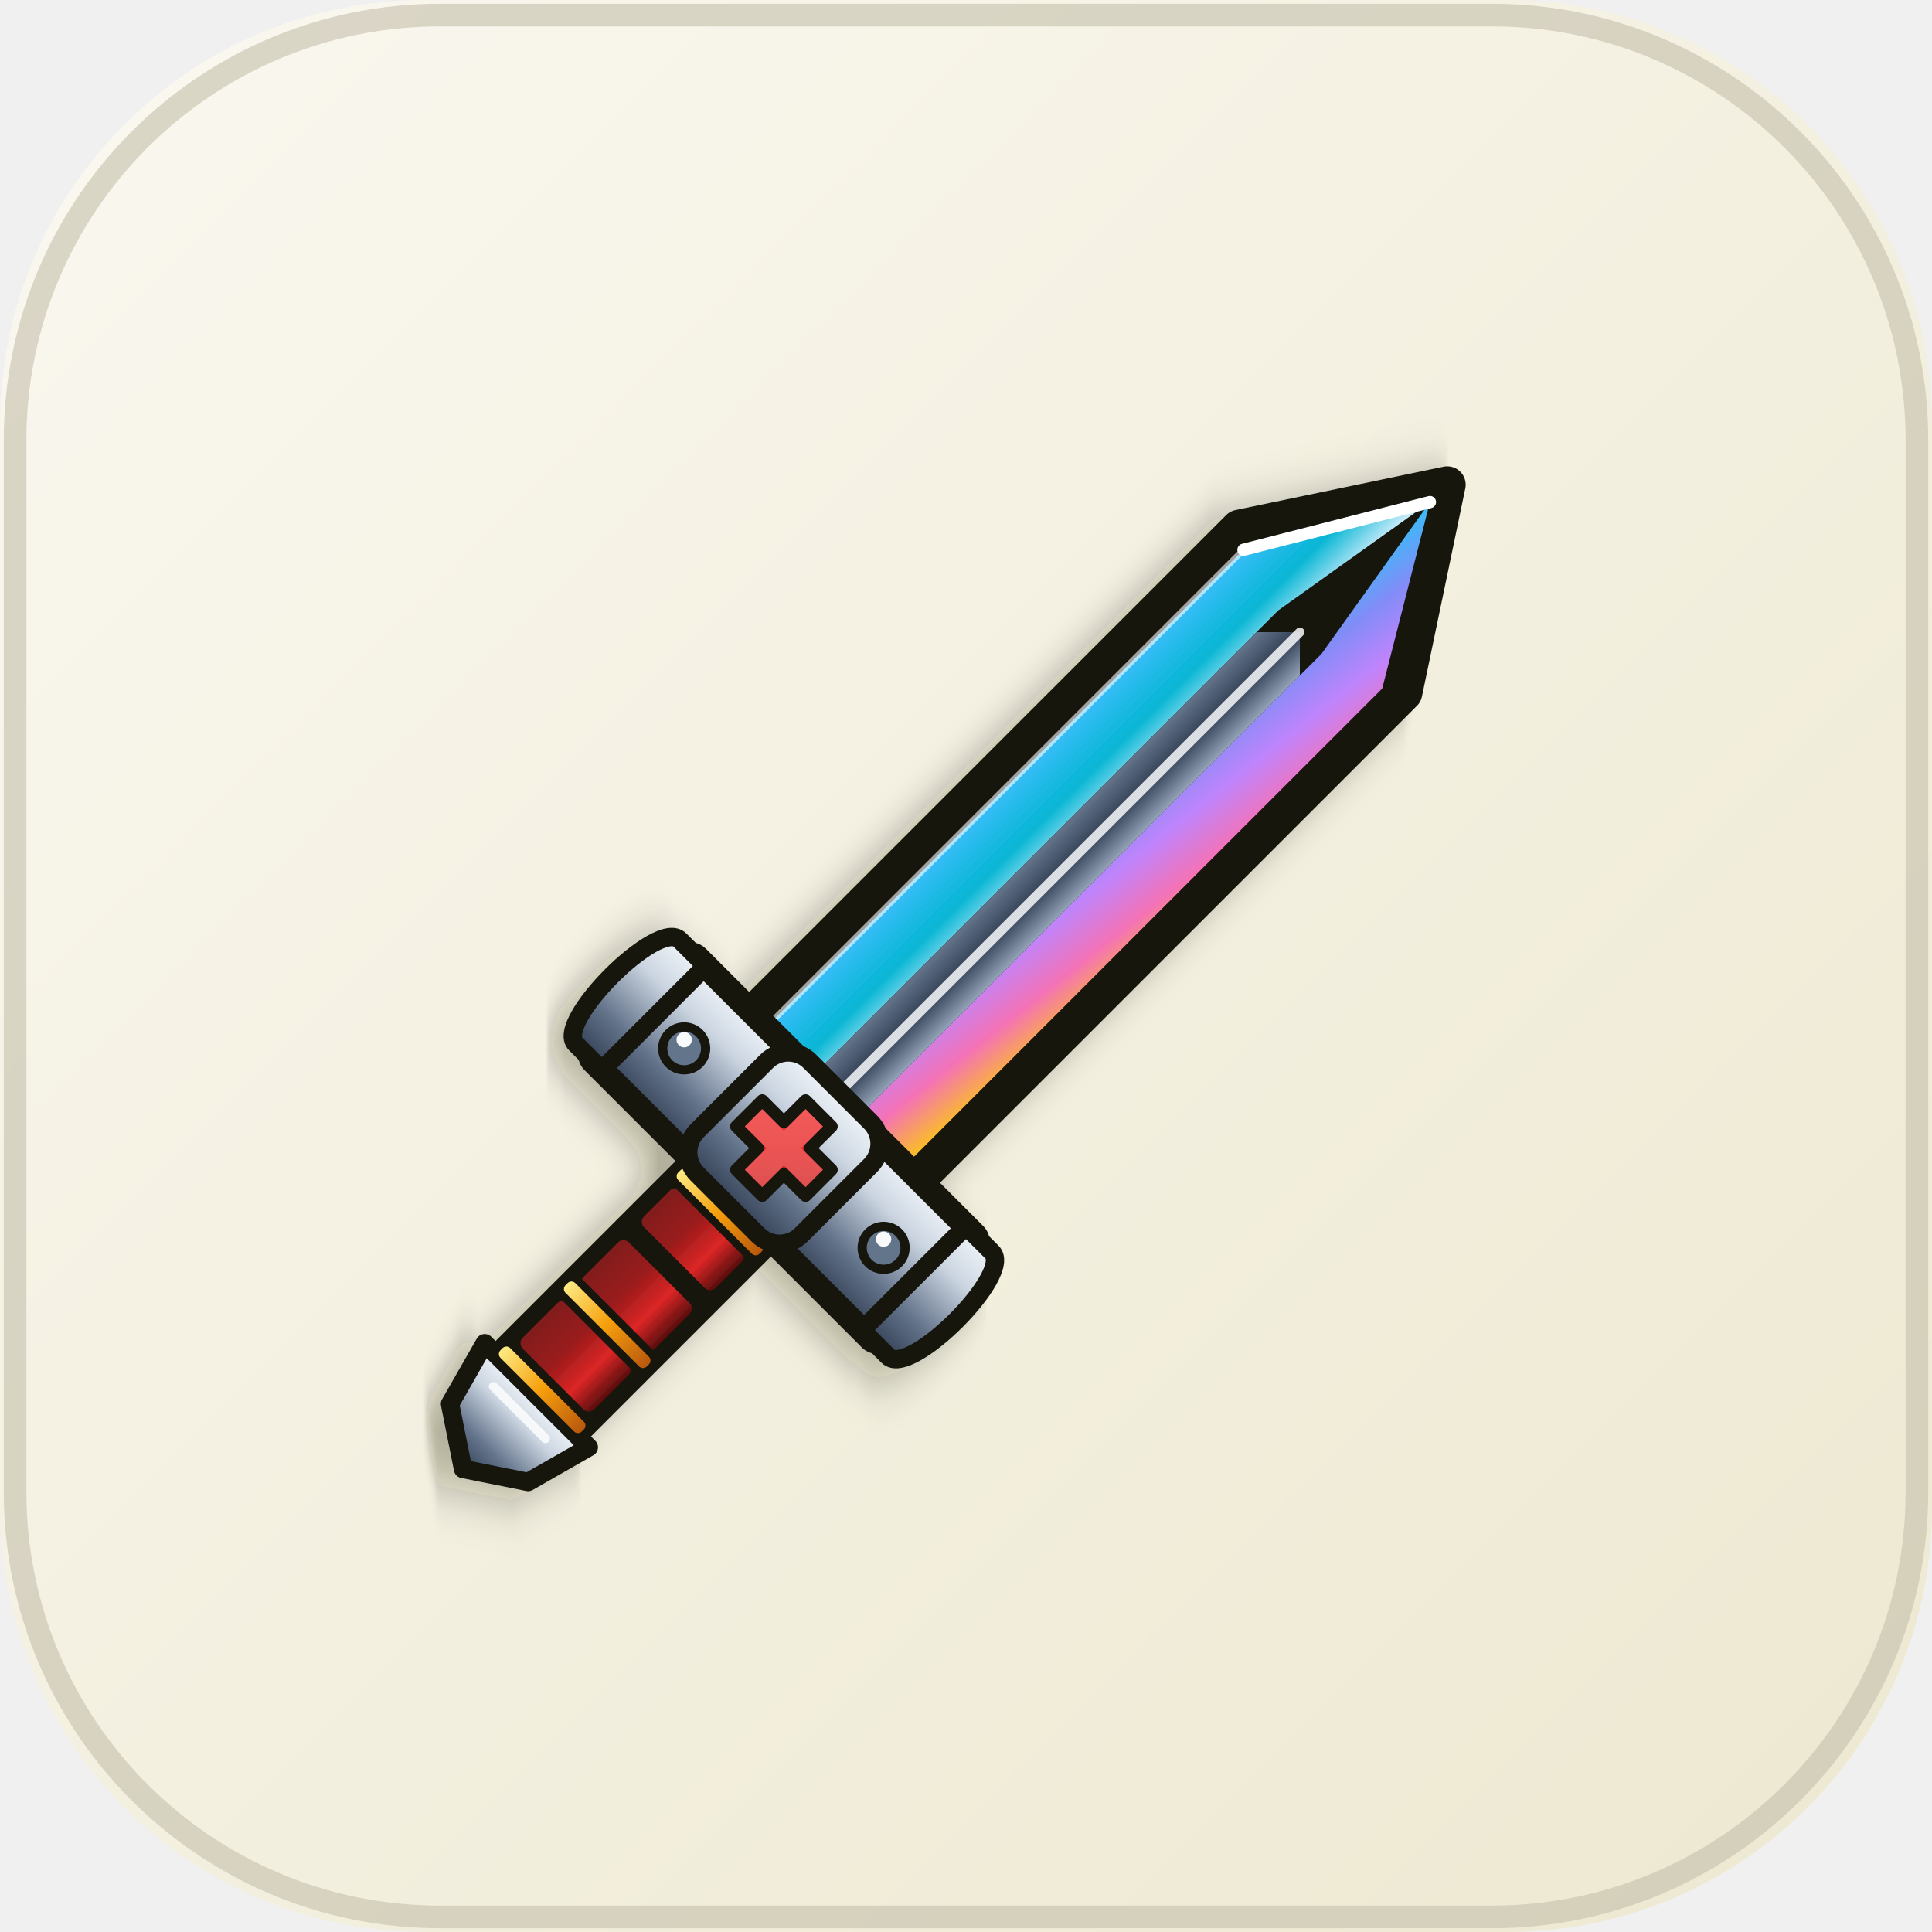
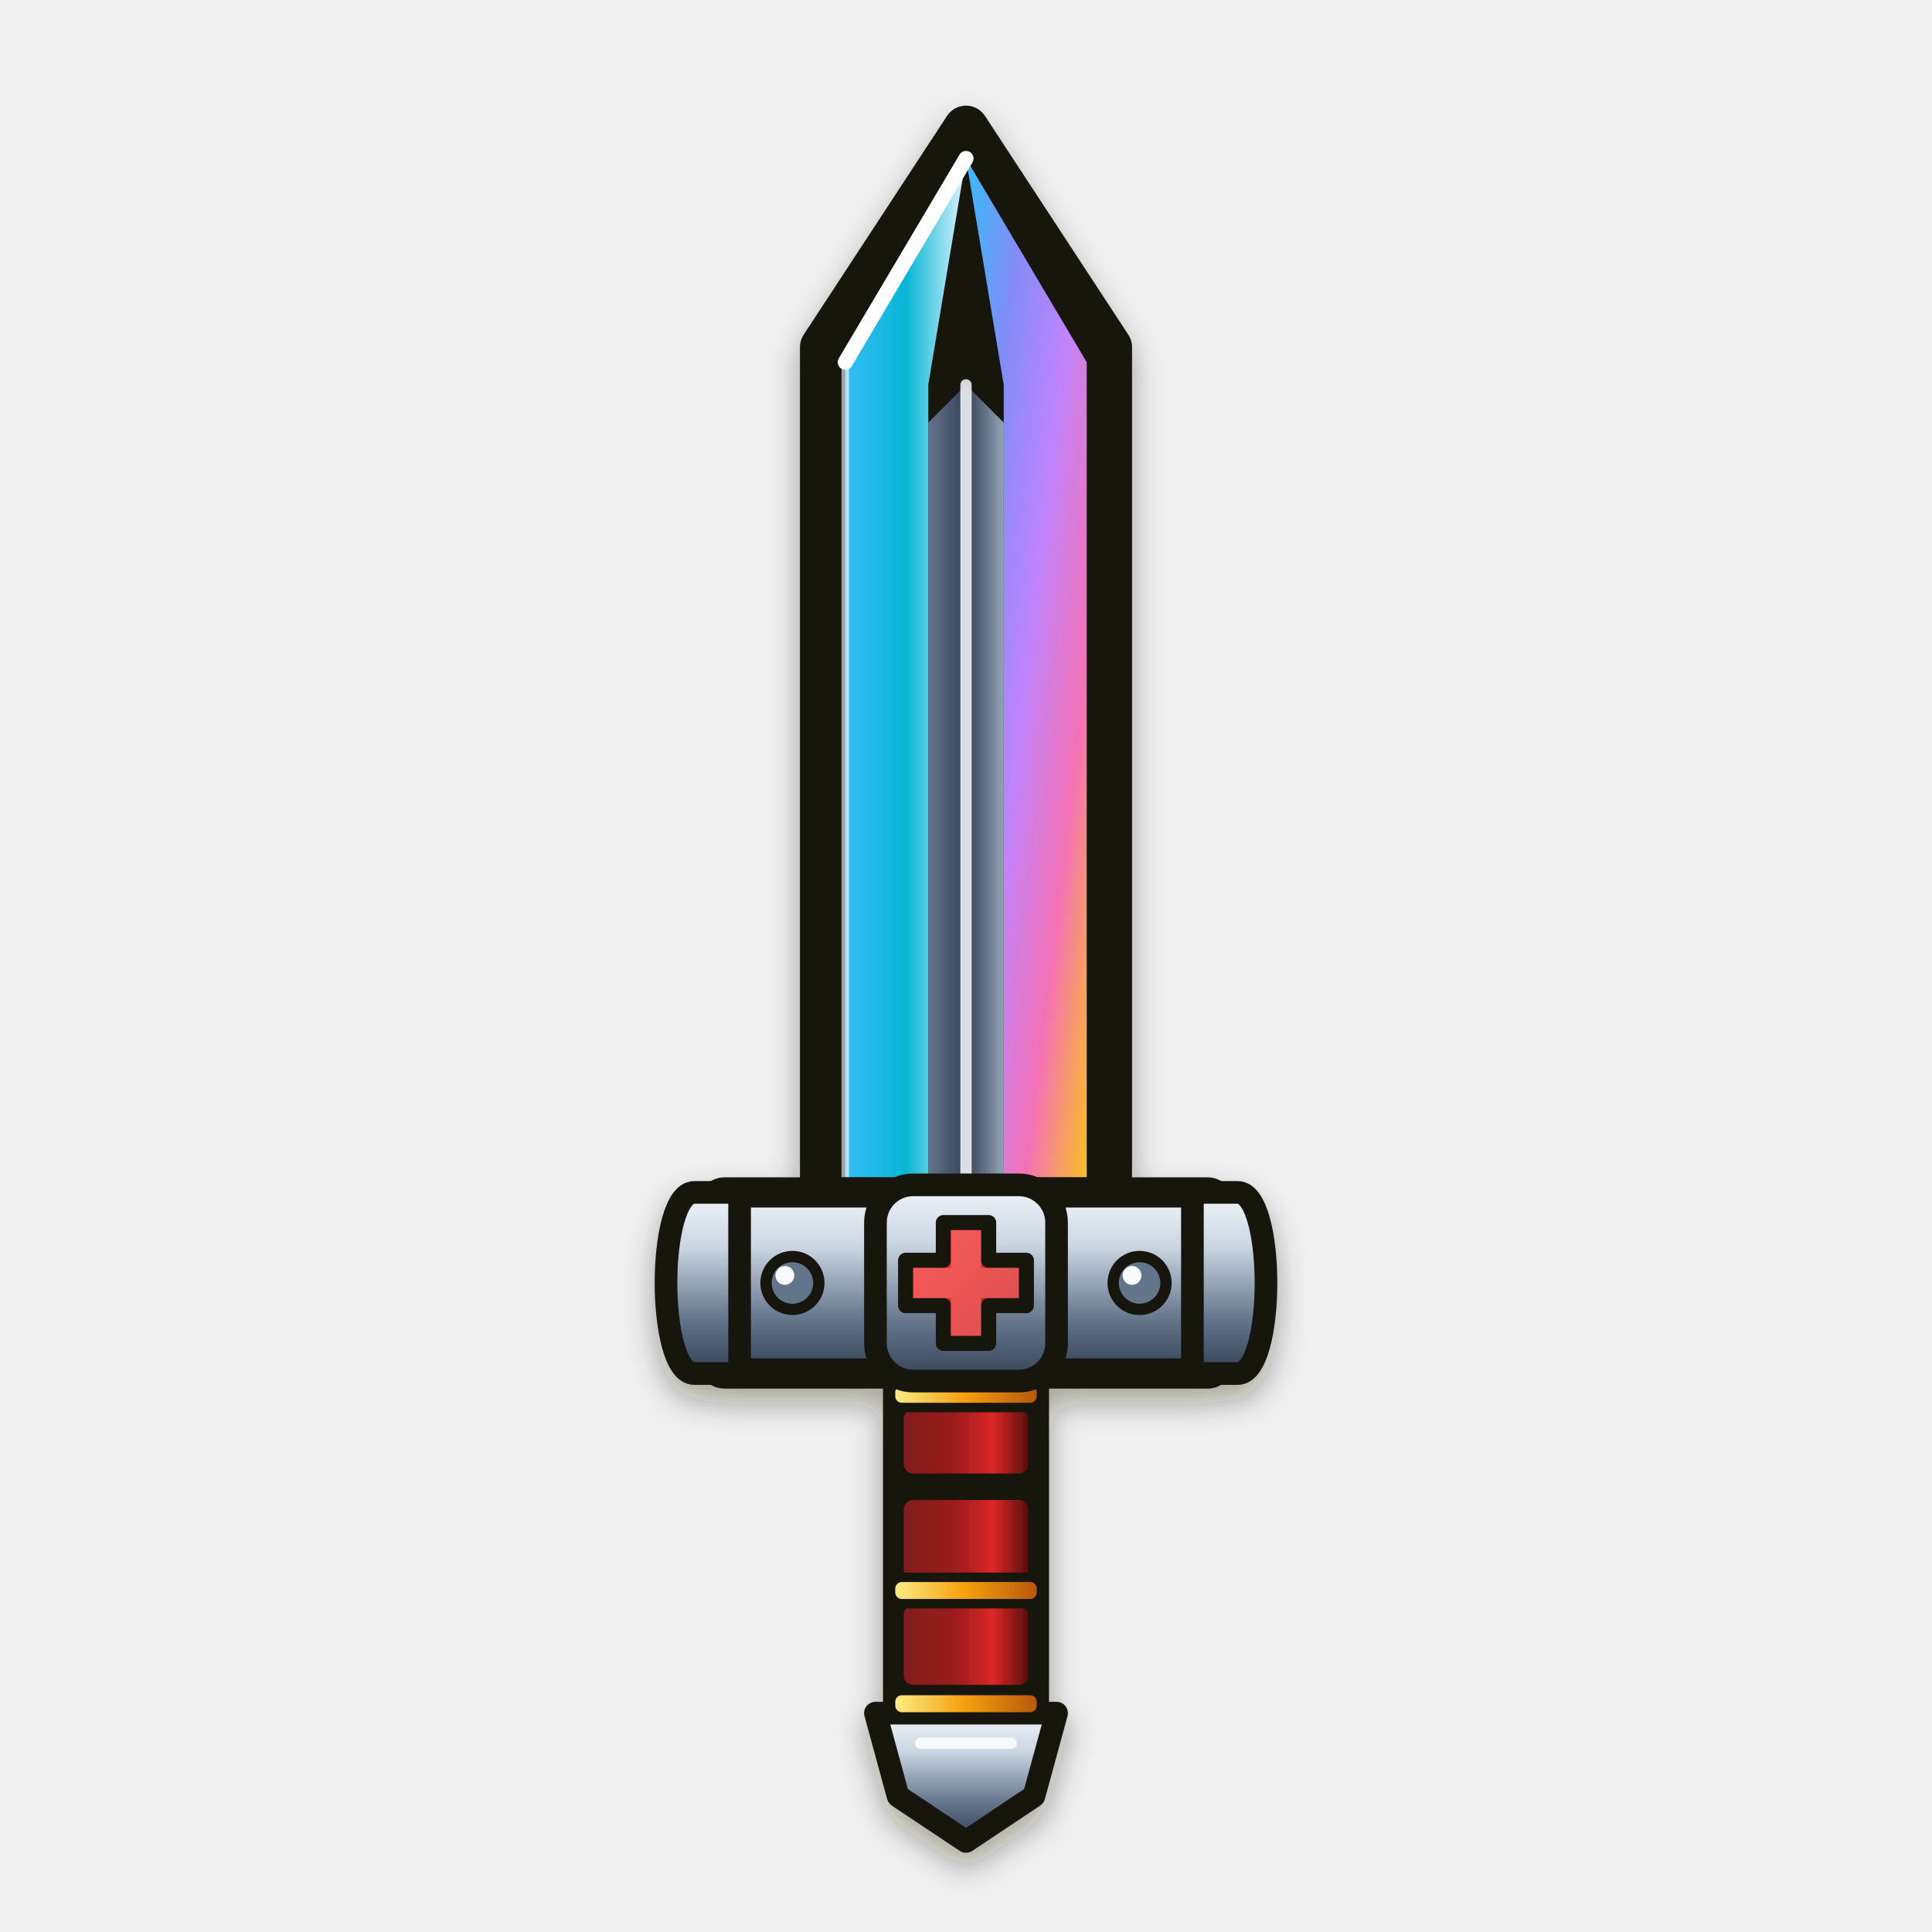
<svg xmlns="http://www.w3.org/2000/svg" viewBox="0 0 512 512" width="512" height="512">
  <defs>
-     <linearGradient id="bgGrad" x1="0%" y1="0%" x2="100%" y2="100%">
-       <stop offset="0%" stop-color="#FAF8F0" />
-       <stop offset="100%" stop-color="#EDE8D0" />
+     <linearGradient id="bladeLeft" x1="0%" y1="0%" x2="100%" y2="0%">
+       <stop offset="0%" stop-color="#38bdf8" />
+       <stop offset="50%" stop-color="#06b6d4" />
+       <stop offset="100%" stop-color="#e0f2fe" />
    </linearGradient>
-     <filter id="badgeShadow" x="-10%" y="-10%" width="120%" height="120%">
-       <feDropShadow dx="0" dy="6" stdDeviation="12" flood-color="#141410" flood-opacity="0.18" />
+     <linearGradient id="bladeRight" x1="0%" y1="0%" x2="100%" y2="100%">
+       <stop offset="0%" stop-color="#38bdf8" />
+       <stop offset="25%" stop-color="#818cf8" />
+       <stop offset="50%" stop-color="#c084fc" />
+       <stop offset="75%" stop-color="#f472b6" />
+       <stop offset="100%" stop-color="#fbbf24" />
+     </linearGradient>
+     <linearGradient id="bladeCenter" x1="0%" y1="0%" x2="100%" y2="0%">
+       <stop offset="0%" stop-color="#64748b" />
+       <stop offset="50%" stop-color="#334155" />
+       <stop offset="100%" stop-color="#94a3b8" />
+     </linearGradient>
+     <linearGradient id="guardSteel" x1="0%" y1="0%" x2="0%" y2="100%">
+       <stop offset="0%" stop-color="#f1f5f9" />
+       <stop offset="30%" stop-color="#cbd5e1" />
+       <stop offset="70%" stop-color="#64748b" />
+       <stop offset="100%" stop-color="#334155" />
+     </linearGradient>
+     <linearGradient id="crossRed" x1="0%" y1="0%" x2="100%" y2="100%">
+       <stop offset="0%" stop-color="#ef4444" />
+       <stop offset="50%" stop-color="#dc2626" />
+       <stop offset="100%" stop-color="#991b1b" />
+     </linearGradient>
+     <linearGradient id="gripLeather" x1="0%" y1="0%" x2="100%" y2="0%">
+       <stop offset="0%" stop-color="#7f1d1d" />
+       <stop offset="40%" stop-color="#991b1b" />
+       <stop offset="70%" stop-color="#dc2626" />
+       <stop offset="100%" stop-color="#450a0a" />
+     </linearGradient>
+     <linearGradient id="goldRing" x1="0%" y1="0%" x2="100%" y2="0%">
+       <stop offset="0%" stop-color="#fef08a" />
+       <stop offset="50%" stop-color="#f59e0b" />
+       <stop offset="100%" stop-color="#b45309" />
+     </linearGradient>
+     <filter id="swordOutline" x="-10%" y="-10%" width="120%" height="120%">
+       <feDropShadow dx="0" dy="4" stdDeviation="4" flood-color="#141410" flood-opacity="0.35" />
    </filter>
  </defs>
-   <rect width="512" height="512" rx="112.64" fill="url(#bgGrad)" />
-   <rect x="4" y="4" width="504" height="504" rx="112.64" fill="none" stroke="#C4C0AB" stroke-width="6" opacity="0.6" />
-   <g transform="translate(48, 48) scale(0.8125)">
-     <defs>
-       <linearGradient id="bladeLeftD" x1="0%" y1="0%" x2="100%" y2="0%">
-         <stop offset="0%" stop-color="#38bdf8" />
-         <stop offset="50%" stop-color="#06b6d4" />
-         <stop offset="100%" stop-color="#e0f2fe" />
-       </linearGradient>
-       <linearGradient id="bladeRightD" x1="0%" y1="0%" x2="100%" y2="100%">
-         <stop offset="0%" stop-color="#38bdf8" />
-         <stop offset="25%" stop-color="#818cf8" />
-         <stop offset="50%" stop-color="#c084fc" />
-         <stop offset="75%" stop-color="#f472b6" />
-         <stop offset="100%" stop-color="#fbbf24" />
-       </linearGradient>
-       <linearGradient id="bladeCenterD" x1="0%" y1="0%" x2="100%" y2="0%">
-         <stop offset="0%" stop-color="#64748b" />
-         <stop offset="50%" stop-color="#334155" />
-         <stop offset="100%" stop-color="#94a3b8" />
-       </linearGradient>
-       <linearGradient id="guardSteelD" x1="0%" y1="0%" x2="0%" y2="100%">
-         <stop offset="0%" stop-color="#f1f5f9" />
-         <stop offset="30%" stop-color="#cbd5e1" />
-         <stop offset="70%" stop-color="#64748b" />
-         <stop offset="100%" stop-color="#334155" />
-       </linearGradient>
-       <linearGradient id="crossRedD" x1="0%" y1="0%" x2="100%" y2="100%">
-         <stop offset="0%" stop-color="#ef4444" />
-         <stop offset="50%" stop-color="#dc2626" />
-         <stop offset="100%" stop-color="#991b1b" />
-       </linearGradient>
-       <linearGradient id="gripLeatherD" x1="0%" y1="0%" x2="100%" y2="0%">
-         <stop offset="0%" stop-color="#7f1d1d" />
-         <stop offset="40%" stop-color="#991b1b" />
-         <stop offset="70%" stop-color="#dc2626" />
-         <stop offset="100%" stop-color="#450a0a" />
-       </linearGradient>
-       <linearGradient id="goldRingD" x1="0%" y1="0%" x2="100%" y2="0%">
-         <stop offset="0%" stop-color="#fef08a" />
-         <stop offset="50%" stop-color="#f59e0b" />
-         <stop offset="100%" stop-color="#b45309" />
-       </linearGradient>
-       <filter id="swordOutlineD" x="-10%" y="-10%" width="120%" height="120%">
-         <feDropShadow dx="-2" dy="6" stdDeviation="6" flood-color="#141410" flood-opacity="0.3" />
-       </filter>
-     </defs>
-     <g transform="rotate(45 256 256)" filter="url(#swordOutlineD)">
-       <path d="M256 34 L294 92 L294 316 L218 316 L218 92 Z" fill="#141410" stroke="#141410" stroke-width="12" stroke-linejoin="round" />
-       <path d="M256 42 L224 96 L224 312 L246 312 L246 102 Z" fill="url(#bladeLeftD)" />
-       <path d="M256 42 L288 96 L288 312 L266 312 L266 102 Z" fill="url(#bladeRightD)" />
-       <path d="M256 102 L246 112 L246 312 L266 312 L266 112 Z" fill="url(#bladeCenterD)" />
-       <line x1="256" y1="102" x2="256" y2="312" stroke="#f8fafc" stroke-width="3" stroke-linecap="round" opacity="0.85" />
-       <line x1="256" y1="42" x2="224" y2="96" stroke="#ffffff" stroke-width="4" stroke-linecap="round" />
-       <line x1="224" y1="96" x2="224" y2="312" stroke="#ffffff" stroke-width="2" opacity="0.6" />
-       <path d="M238 368 H274 V452 H238 Z" fill="#141410" stroke="#141410" stroke-width="8" stroke-linejoin="round" />
-       <path d="M232 454 H280 L274 476 L256 488 L238 476 Z" fill="url(#guardSteelD)" stroke="#141410" stroke-width="6" stroke-linejoin="round" />
-       <line x1="244" y1="462" x2="268" y2="462" stroke="#ffffff" stroke-width="3" stroke-linecap="round" opacity="0.8" />
-       <rect x="238" y="372" width="36" height="20" rx="4" fill="url(#gripLeatherD)" stroke="#141410" stroke-width="3" />
-       <rect x="238" y="396" width="36" height="24" rx="4" fill="url(#gripLeatherD)" stroke="#141410" stroke-width="3" />
-       <rect x="238" y="424" width="36" height="24" rx="4" fill="url(#gripLeatherD)" stroke="#141410" stroke-width="3" />
-       <rect x="236" y="366" width="40" height="7" rx="3" fill="url(#goldRingD)" stroke="#141410" stroke-width="2.5" />
-       <rect x="236" y="418" width="40" height="7" rx="3" fill="url(#goldRingD)" stroke="#141410" stroke-width="2.5" />
-       <rect x="236" y="448" width="40" height="7" rx="3" fill="url(#goldRingD)" stroke="#141410" stroke-width="2.5" />
-       <path d="M192 316 C182 316 182 364 192 364 H320 C330 364 330 316 320 316 Z" fill="url(#guardSteelD)" stroke="#141410" stroke-width="8" stroke-linejoin="round" />
-       <path d="M184 316 C174 316 174 364 184 364 H196 V316 Z" fill="url(#guardSteelD)" stroke="#141410" stroke-width="6" />
-       <path d="M328 316 C338 316 338 364 328 364 H316 V316 Z" fill="url(#guardSteelD)" stroke="#141410" stroke-width="6" />
-       <circle cx="210" cy="340" r="7" fill="#64748b" stroke="#141410" stroke-width="3" />
-       <circle cx="208" cy="338" r="2.5" fill="#f8fafc" />
-       <circle cx="302" cy="340" r="7" fill="#64748b" stroke="#141410" stroke-width="3" />
-       <circle cx="300" cy="338" r="2.5" fill="#f8fafc" />
-       <rect x="232" y="314" width="48" height="52" rx="10" fill="url(#guardSteelD)" stroke="#141410" stroke-width="6" />
-       <path d="M250 324 H262 V334 H272 V346 H262 V356 H250 V346 H240 V334 H250 Z" fill="url(#crossRedD)" stroke="#141410" stroke-width="4" stroke-linejoin="round" />
-       <path d="M252 326 H260 V336 H270 V344 H260 V354 H252 V344 H242 V336 H252 Z" fill="#f87171" opacity="0.6" />
-     </g>
+   <g filter="url(#swordOutline)">
+     <path d="M256 34 L294 92 L294 316 L218 316 L218 92 Z" fill="#141410" stroke="#141410" stroke-width="12" stroke-linejoin="round" />
+     <path d="M256 42 L224 96 L224 312 L246 312 L246 102 Z" fill="url(#bladeLeft)" />
+     <path d="M256 42 L288 96 L288 312 L266 312 L266 102 Z" fill="url(#bladeRight)" />
+     <path d="M256 102 L246 112 L246 312 L266 312 L266 112 Z" fill="url(#bladeCenter)" />
+     <line x1="256" y1="102" x2="256" y2="312" stroke="#f8fafc" stroke-width="3" stroke-linecap="round" opacity="0.85" />
+     <line x1="256" y1="42" x2="224" y2="96" stroke="#ffffff" stroke-width="4" stroke-linecap="round" />
+     <line x1="224" y1="96" x2="224" y2="312" stroke="#ffffff" stroke-width="2" opacity="0.6" />
+     <path d="M238 368 H274 V452 H238 Z" fill="#141410" stroke="#141410" stroke-width="8" stroke-linejoin="round" />
+     <path d="M232 454 H280 L274 476 L256 488 L238 476 Z" fill="url(#guardSteel)" stroke="#141410" stroke-width="6" stroke-linejoin="round" />
+     <line x1="244" y1="462" x2="268" y2="462" stroke="#ffffff" stroke-width="3" stroke-linecap="round" opacity="0.8" />
+     <rect x="238" y="372" width="36" height="20" rx="4" fill="url(#gripLeather)" stroke="#141410" stroke-width="3" />
+     <rect x="238" y="396" width="36" height="24" rx="4" fill="url(#gripLeather)" stroke="#141410" stroke-width="3" />
+     <rect x="238" y="424" width="36" height="24" rx="4" fill="url(#gripLeather)" stroke="#141410" stroke-width="3" />
+     <rect x="236" y="366" width="40" height="7" rx="3" fill="url(#goldRing)" stroke="#141410" stroke-width="2.5" />
+     <rect x="236" y="418" width="40" height="7" rx="3" fill="url(#goldRing)" stroke="#141410" stroke-width="2.5" />
+     <rect x="236" y="448" width="40" height="7" rx="3" fill="url(#goldRing)" stroke="#141410" stroke-width="2.5" />
+     <path d="M192 316 C182 316 182 364 192 364 H320 C330 364 330 316 320 316 Z" fill="url(#guardSteel)" stroke="#141410" stroke-width="8" stroke-linejoin="round" />
+     <path d="M184 316 C174 316 174 364 184 364 H196 V316 Z" fill="url(#guardSteel)" stroke="#141410" stroke-width="6" />
+     <path d="M328 316 C338 316 338 364 328 364 H316 V316 Z" fill="url(#guardSteel)" stroke="#141410" stroke-width="6" />
+     <circle cx="210" cy="340" r="7" fill="#64748b" stroke="#141410" stroke-width="3" />
+     <circle cx="208" cy="338" r="2.5" fill="#f8fafc" />
+     <circle cx="302" cy="340" r="7" fill="#64748b" stroke="#141410" stroke-width="3" />
+     <circle cx="300" cy="338" r="2.5" fill="#f8fafc" />
+     <rect x="232" y="314" width="48" height="52" rx="10" fill="url(#guardSteel)" stroke="#141410" stroke-width="6" />
+     <path d="M250 324 H262 V334 H272 V346 H262 V356 H250 V346 H240 V334 H250 Z" fill="url(#crossRed)" stroke="#141410" stroke-width="4" stroke-linejoin="round" />
+     <path d="M252 326 H260 V336 H270 V344 H260 V354 H252 V344 H242 V336 H252 Z" fill="#f87171" opacity="0.6" />
  </g>
</svg>
